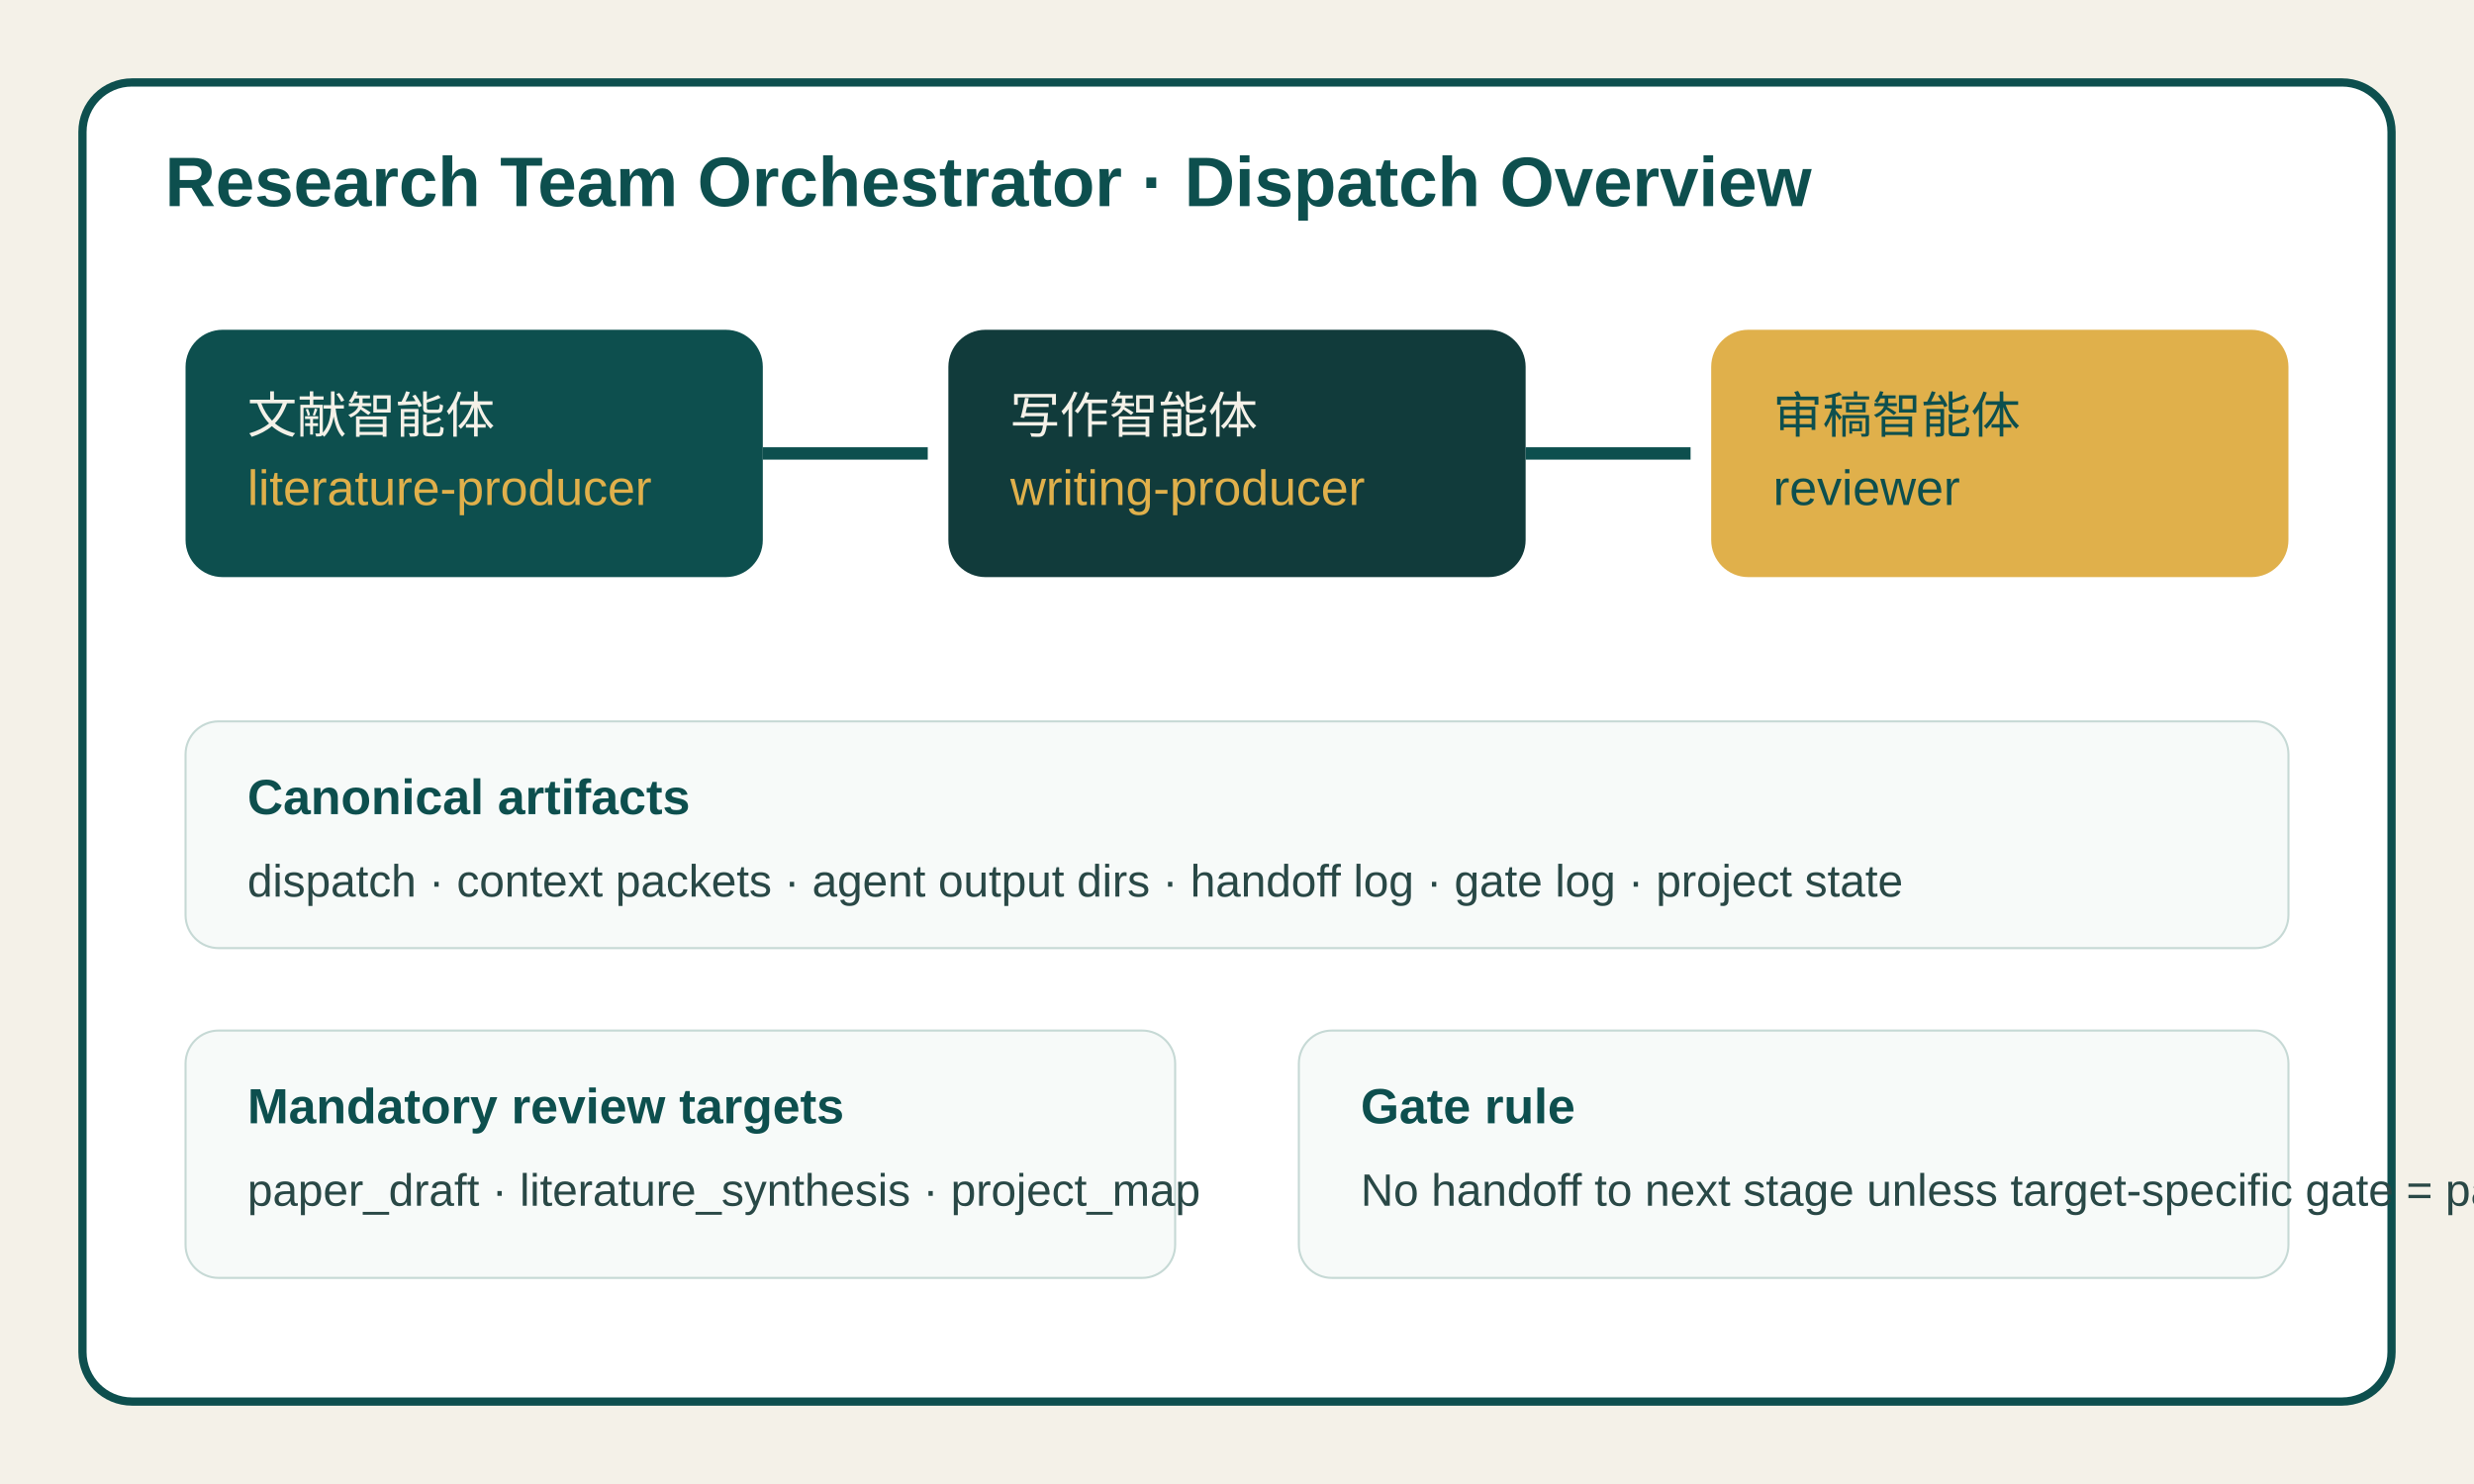
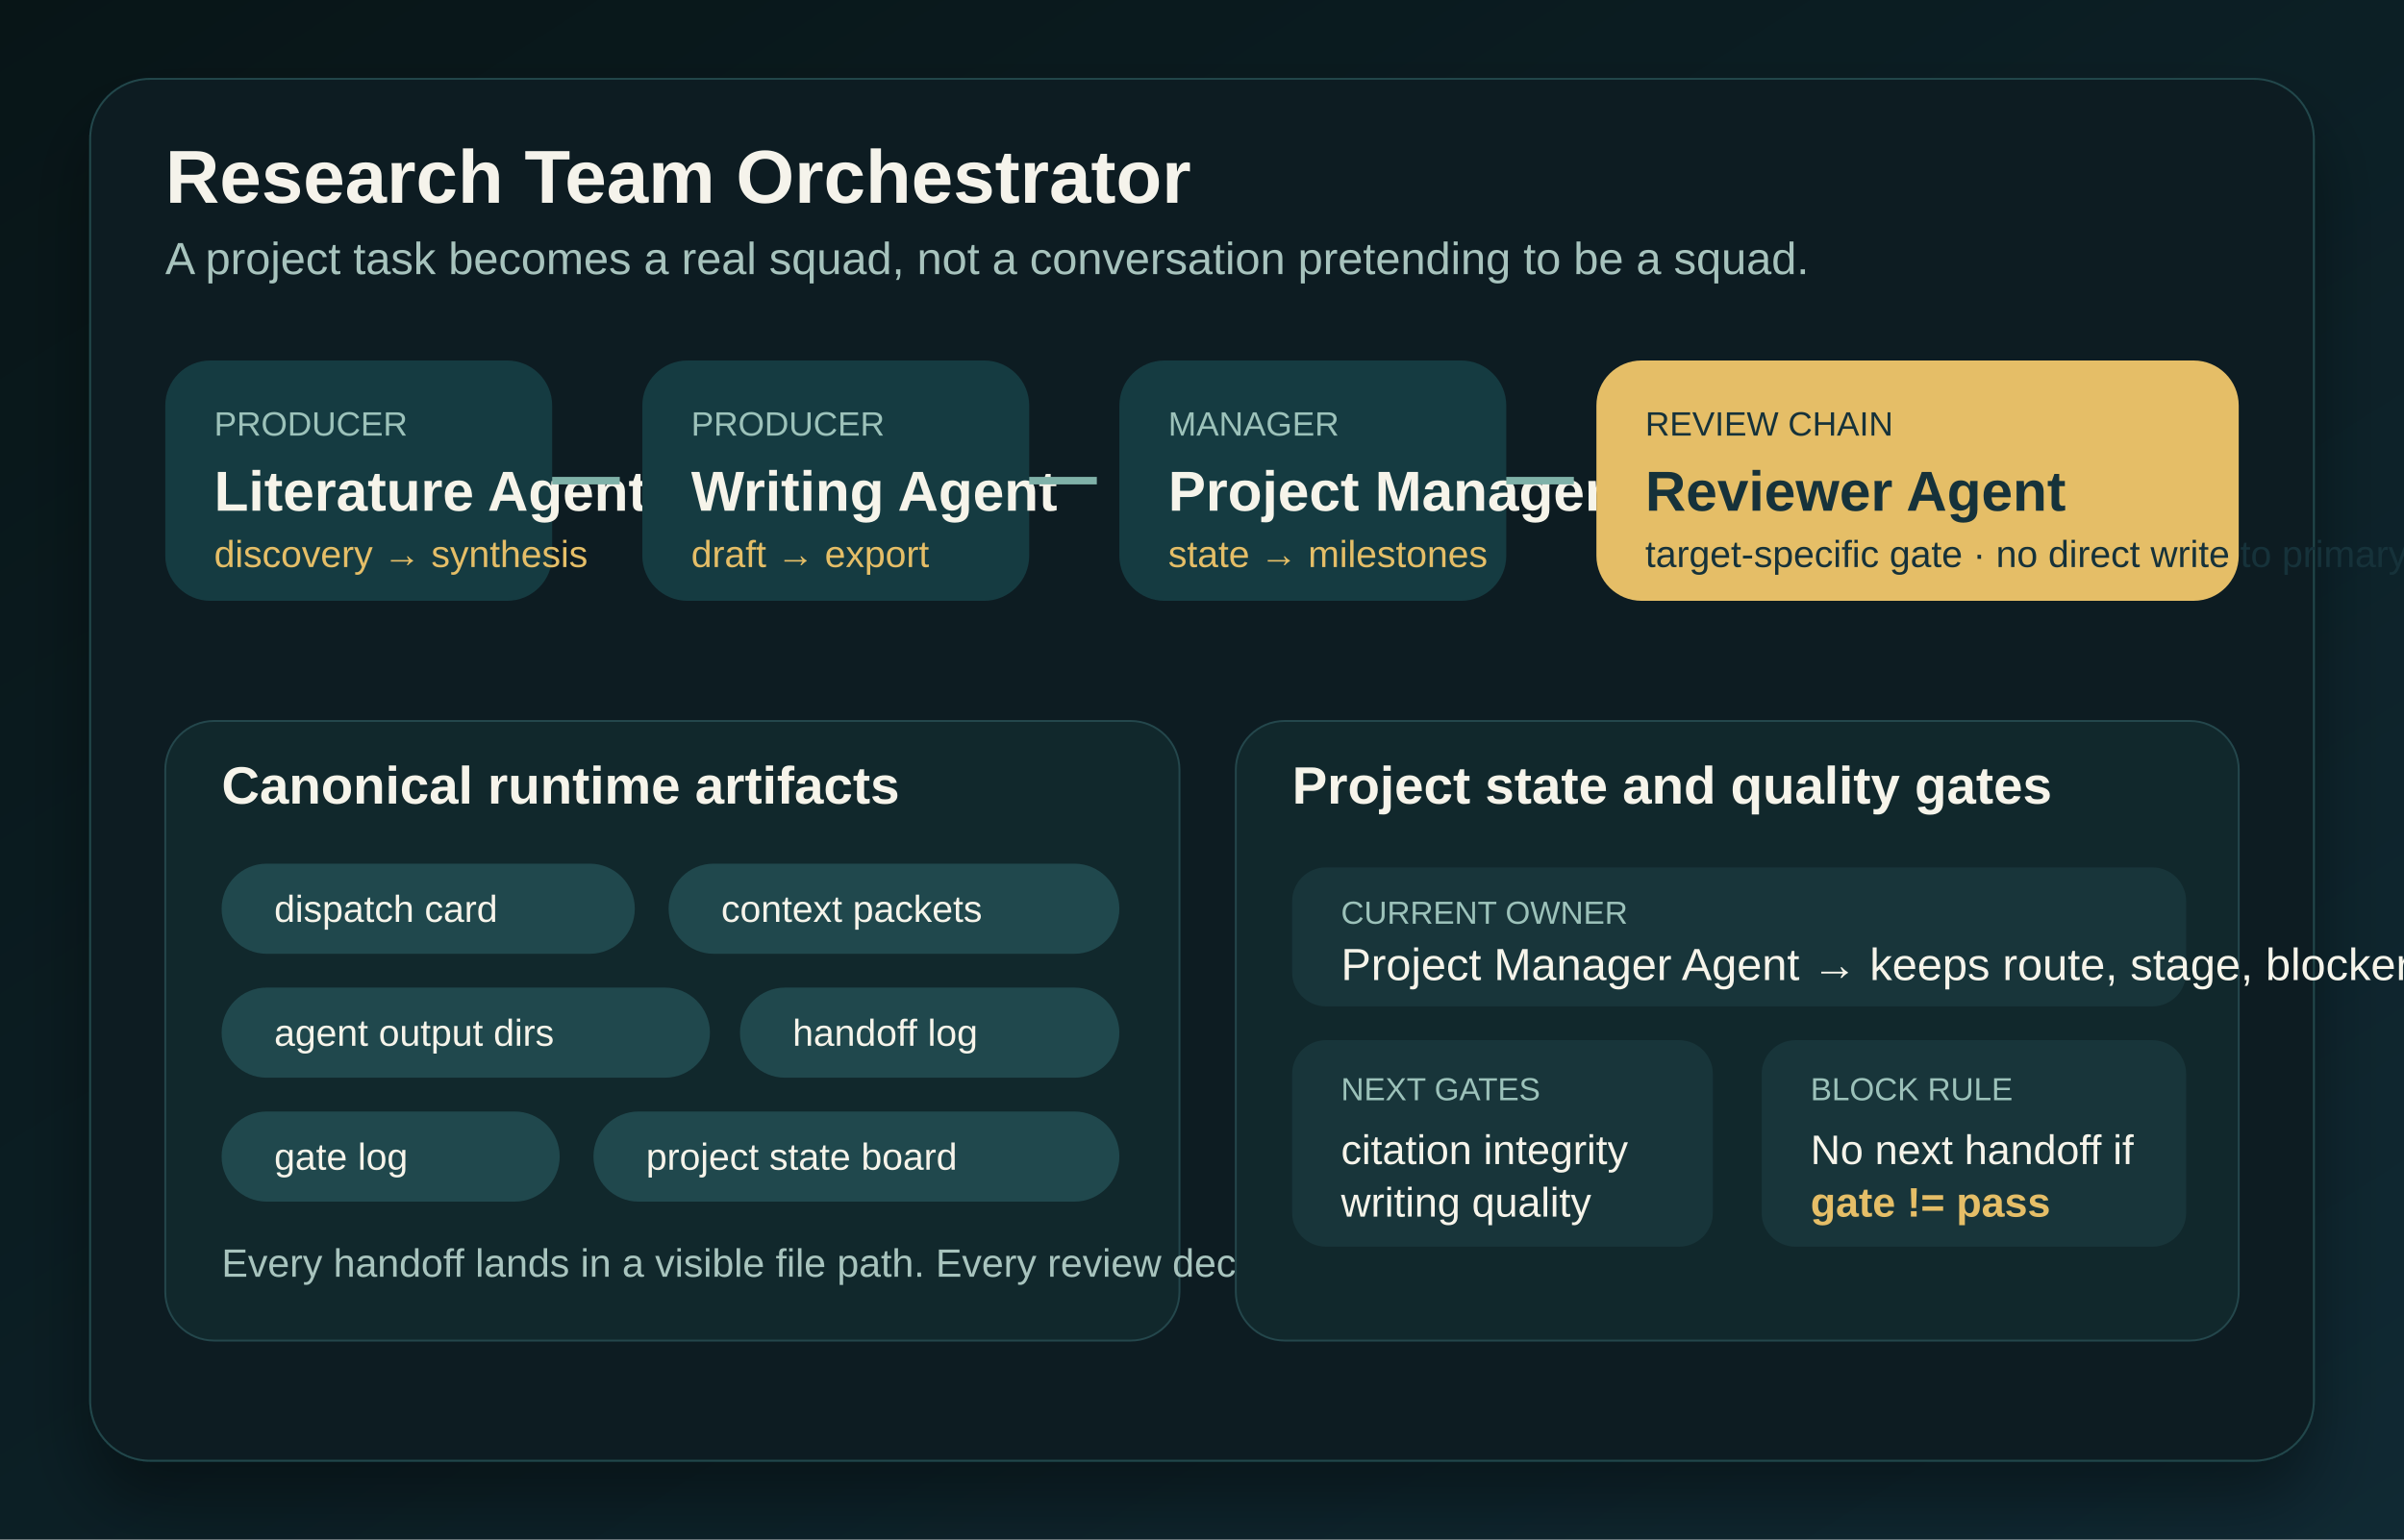
- <svg xmlns="http://www.w3.org/2000/svg" width="1200" height="720" viewBox="0 0 1200 720">
-   <rect width="1200" height="720" fill="#F4F1E8" />
-   <rect x="40" y="40" width="1120" height="640" rx="24" fill="#FFFFFF" stroke="#0D4F4E" stroke-width="4" />
-   <text x="80" y="100" fill="#0D4F4E" font-size="34" font-family="Segoe UI, Arial, sans-serif" font-weight="700">Research Team Orchestrator · Dispatch Overview</text>
-   <rect x="90" y="160" width="280" height="120" rx="18" fill="#0D4F4E" />
-   <text x="120" y="210" fill="#F4F1E8" font-size="24" font-family="Segoe UI, Arial, sans-serif">文献智能体</text>
-   <text x="120" y="245" fill="#E0B04B" font-size="24" font-family="Segoe UI, Arial, sans-serif">literature-producer</text>
-   <rect x="460" y="160" width="280" height="120" rx="18" fill="#113B3B" />
-   <text x="490" y="210" fill="#F4F1E8" font-size="24" font-family="Segoe UI, Arial, sans-serif">写作智能体</text>
-   <text x="490" y="245" fill="#E0B04B" font-size="24" font-family="Segoe UI, Arial, sans-serif">writing-producer</text>
-   <rect x="830" y="160" width="280" height="120" rx="18" fill="#E0B04B" />
-   <text x="860" y="210" fill="#0D4F4E" font-size="24" font-family="Segoe UI, Arial, sans-serif">审稿智能体</text>
-   <text x="860" y="245" fill="#0D4F4E" font-size="24" font-family="Segoe UI, Arial, sans-serif">reviewer</text>
-   <path d="M370 220h80" stroke="#0D4F4E" stroke-width="6" fill="none" />
-   <path d="M740 220h80" stroke="#0D4F4E" stroke-width="6" fill="none" />
-   <rect x="90" y="350" width="1020" height="110" rx="16" fill="#F7FAF9" stroke="#C6D9D5" />
-   <text x="120" y="395" fill="#0D4F4E" font-size="24" font-family="Segoe UI, Arial, sans-serif" font-weight="700">Canonical artifacts</text>
-   <text x="120" y="435" fill="#294846" font-size="22" font-family="Segoe UI, Arial, sans-serif">dispatch · context packets · agent output dirs · handoff log · gate log · project state</text>
-   <rect x="90" y="500" width="480" height="120" rx="16" fill="#F7FAF9" stroke="#C6D9D5" />
-   <text x="120" y="545" fill="#0D4F4E" font-size="24" font-family="Segoe UI, Arial, sans-serif" font-weight="700">Mandatory review targets</text>
-   <text x="120" y="585" fill="#294846" font-size="22" font-family="Segoe UI, Arial, sans-serif">paper_draft · literature_synthesis · project_map</text>
-   <rect x="630" y="500" width="480" height="120" rx="16" fill="#F7FAF9" stroke="#C6D9D5" />
-   <text x="660" y="545" fill="#0D4F4E" font-size="24" font-family="Segoe UI, Arial, sans-serif" font-weight="700">Gate rule</text>
-   <text x="660" y="585" fill="#294846" font-size="22" font-family="Segoe UI, Arial, sans-serif">No handoff to next stage unless target-specific gate = pass</text>
+ <svg xmlns="http://www.w3.org/2000/svg" width="1280" height="820" viewBox="0 0 1280 820">
+   <defs>
+     <linearGradient id="bg" x1="0" y1="0" x2="1" y2="1">
+       <stop offset="0%" stop-color="#081517" />
+       <stop offset="100%" stop-color="#102933" />
+     </linearGradient>
+     <filter id="shadow" x="-20%" y="-20%" width="140%" height="140%">
+       <feDropShadow dx="0" dy="22" stdDeviation="18" flood-color="#031012" flood-opacity="0.38" />
+     </filter>
+   </defs>
+   <rect width="1280" height="820" fill="url(#bg)" />
+   <rect x="48" y="42" width="1184" height="736" rx="32" fill="#0D1F23" stroke="#24474C" filter="url(#shadow)" />
+   <text x="88" y="108" fill="#F5F3EB" font-size="40" font-family="Segoe UI, Arial, sans-serif" font-weight="700">Research Team Orchestrator</text>
+   <text x="88" y="146" fill="#A7C3BD" font-size="24" font-family="Segoe UI, Arial, sans-serif">A project task becomes a real squad, not a conversation pretending to be a squad.</text>
+   <rect x="88" y="192" width="206" height="128" rx="24" fill="#153B41" />
+   <text x="114" y="232" fill="#9CC2BA" font-size="18" font-family="Segoe UI, Arial, sans-serif">PRODUCER</text>
+   <text x="114" y="272" fill="#F6F4EA" font-size="30" font-family="Segoe UI, Arial, sans-serif" font-weight="700">Literature Agent</text>
+   <text x="114" y="302" fill="#E5BE67" font-size="20" font-family="Segoe UI, Arial, sans-serif">discovery → synthesis</text>
+   <rect x="342" y="192" width="206" height="128" rx="24" fill="#153B41" />
+   <text x="368" y="232" fill="#9CC2BA" font-size="18" font-family="Segoe UI, Arial, sans-serif">PRODUCER</text>
+   <text x="368" y="272" fill="#F6F4EA" font-size="30" font-family="Segoe UI, Arial, sans-serif" font-weight="700">Writing Agent</text>
+   <text x="368" y="302" fill="#E5BE67" font-size="20" font-family="Segoe UI, Arial, sans-serif">draft → export</text>
+   <rect x="596" y="192" width="206" height="128" rx="24" fill="#153B41" />
+   <text x="622" y="232" fill="#9CC2BA" font-size="18" font-family="Segoe UI, Arial, sans-serif">MANAGER</text>
+   <text x="622" y="272" fill="#F6F4EA" font-size="30" font-family="Segoe UI, Arial, sans-serif" font-weight="700">Project Manager</text>
+   <text x="622" y="302" fill="#E5BE67" font-size="20" font-family="Segoe UI, Arial, sans-serif">state → milestones</text>
+   <rect x="850" y="192" width="342" height="128" rx="24" fill="#E5BE67" />
+   <text x="876" y="232" fill="#16323A" font-size="18" font-family="Segoe UI, Arial, sans-serif">REVIEW CHAIN</text>
+   <text x="876" y="272" fill="#16323A" font-size="30" font-family="Segoe UI, Arial, sans-serif" font-weight="700">Reviewer Agent</text>
+   <text x="876" y="302" fill="#16323A" font-size="20" font-family="Segoe UI, Arial, sans-serif">target-specific gate · no direct write to primary artifact</text>
+   <path d="M294 256h36" stroke="#7FB1A8" stroke-width="4" />
+   <path d="M548 256h36" stroke="#7FB1A8" stroke-width="4" />
+   <path d="M802 256h36" stroke="#7FB1A8" stroke-width="4" />
+   <rect x="88" y="384" width="540" height="330" rx="26" fill="#11282C" stroke="#24474C" />
+   <text x="118" y="428" fill="#F6F4EA" font-size="28" font-family="Segoe UI, Arial, sans-serif" font-weight="700">Canonical runtime artifacts</text>
+   <rect x="118" y="460" width="220" height="48" rx="24" fill="#20484D" />
+   <text x="146" y="491" fill="#F6F4EA" font-size="20" font-family="Segoe UI, Arial, sans-serif">dispatch card</text>
+   <rect x="356" y="460" width="240" height="48" rx="24" fill="#20484D" />
+   <text x="384" y="491" fill="#F6F4EA" font-size="20" font-family="Segoe UI, Arial, sans-serif">context packets</text>
+   <rect x="118" y="526" width="260" height="48" rx="24" fill="#20484D" />
+   <text x="146" y="557" fill="#F6F4EA" font-size="20" font-family="Segoe UI, Arial, sans-serif">agent output dirs</text>
+   <rect x="394" y="526" width="202" height="48" rx="24" fill="#20484D" />
+   <text x="422" y="557" fill="#F6F4EA" font-size="20" font-family="Segoe UI, Arial, sans-serif">handoff log</text>
+   <rect x="118" y="592" width="180" height="48" rx="24" fill="#20484D" />
+   <text x="146" y="623" fill="#F6F4EA" font-size="20" font-family="Segoe UI, Arial, sans-serif">gate log</text>
+   <rect x="316" y="592" width="280" height="48" rx="24" fill="#20484D" />
+   <text x="344" y="623" fill="#F6F4EA" font-size="20" font-family="Segoe UI, Arial, sans-serif">project state board</text>
+   <text x="118" y="680" fill="#A8C4BE" font-size="21" font-family="Segoe UI, Arial, sans-serif">Every handoff lands in a visible file path. Every review decision leaves a trace.</text>
+   <rect x="658" y="384" width="534" height="330" rx="26" fill="#11282C" stroke="#24474C" />
+   <text x="688" y="428" fill="#F6F4EA" font-size="28" font-family="Segoe UI, Arial, sans-serif" font-weight="700">Project state and quality gates</text>
+   <rect x="688" y="462" width="476" height="74" rx="18" fill="#18353A" />
+   <text x="714" y="492" fill="#9CC2BA" font-size="17" font-family="Segoe UI, Arial, sans-serif">CURRENT OWNER</text>
+   <text x="714" y="522" fill="#F6F4EA" font-size="24" font-family="Segoe UI, Arial, sans-serif">Project Manager Agent → keeps route, stage, blockers, milestones aligned</text>
+   <rect x="688" y="554" width="224" height="110" rx="18" fill="#18353A" />
+   <text x="714" y="586" fill="#9CC2BA" font-size="17" font-family="Segoe UI, Arial, sans-serif">NEXT GATES</text>
+   <text x="714" y="620" fill="#F6F4EA" font-size="22" font-family="Segoe UI, Arial, sans-serif">citation integrity</text>
+   <text x="714" y="648" fill="#F6F4EA" font-size="22" font-family="Segoe UI, Arial, sans-serif">writing quality</text>
+   <rect x="938" y="554" width="226" height="110" rx="18" fill="#18353A" />
+   <text x="964" y="586" fill="#9CC2BA" font-size="17" font-family="Segoe UI, Arial, sans-serif">BLOCK RULE</text>
+   <text x="964" y="620" fill="#F6F4EA" font-size="22" font-family="Segoe UI, Arial, sans-serif">No next handoff if</text>
+   <text x="964" y="648" fill="#E5BE67" font-size="22" font-family="Segoe UI, Arial, sans-serif" font-weight="700">gate != pass</text>
</svg>
